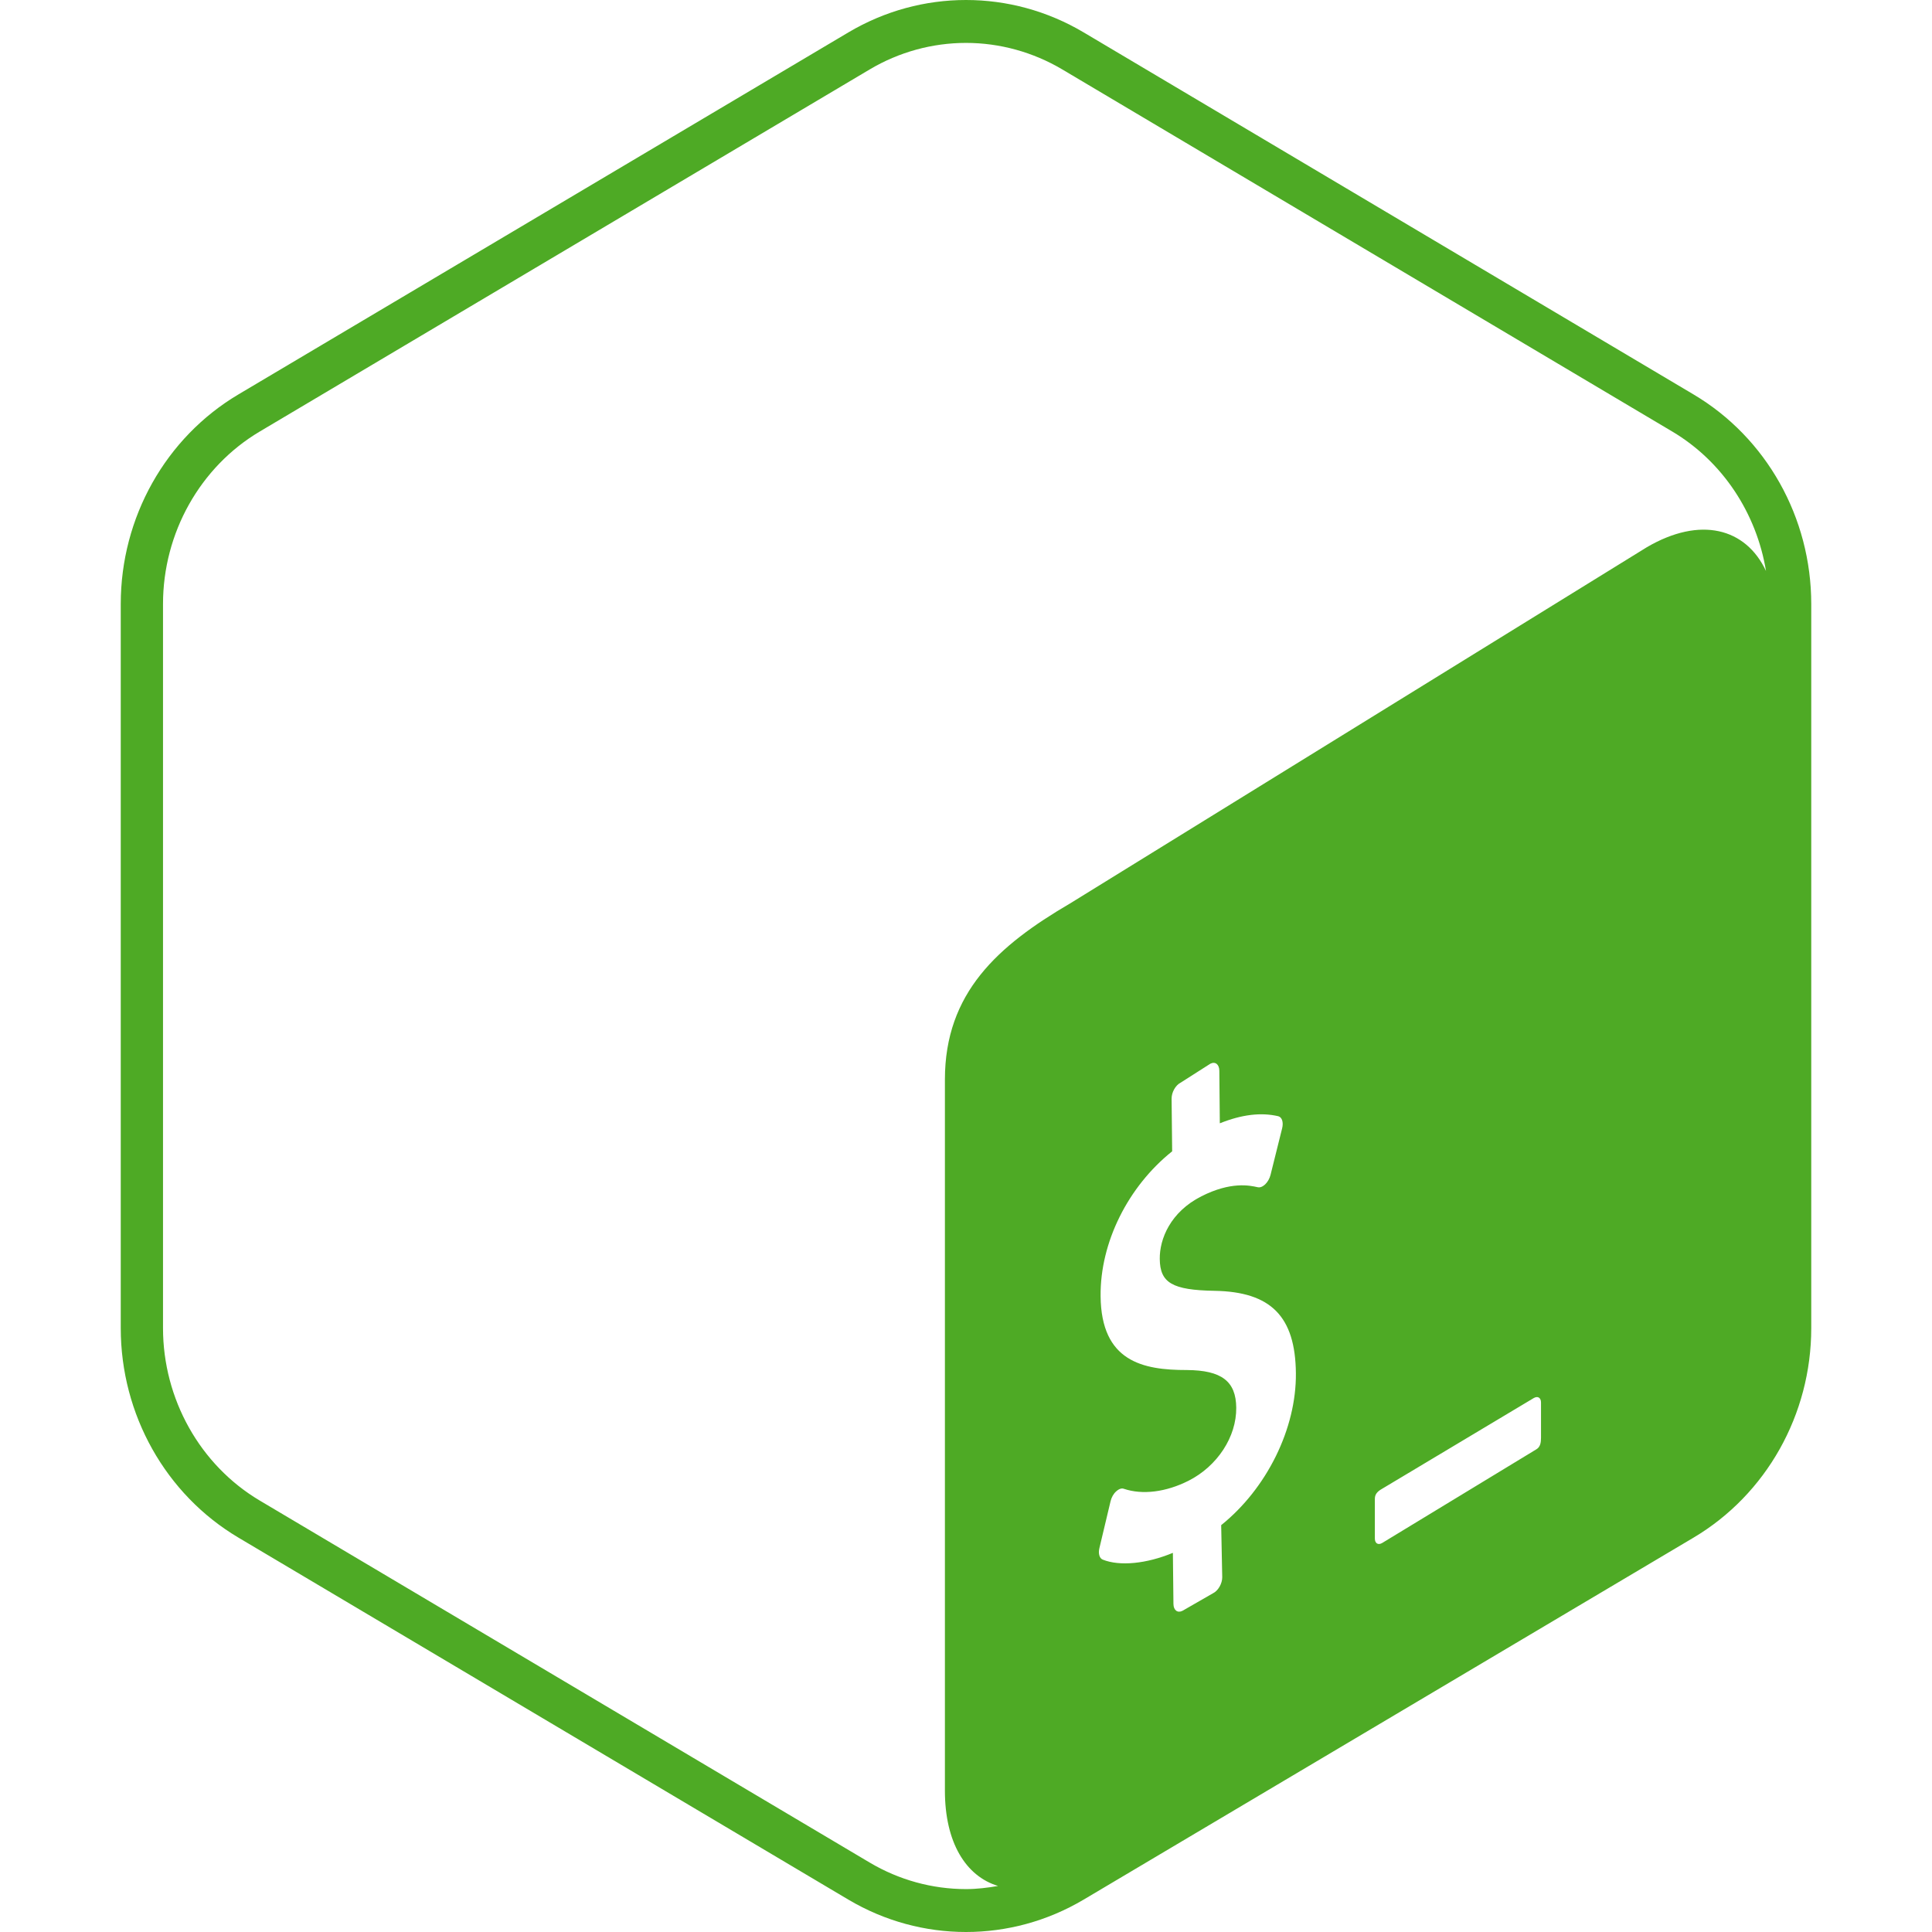
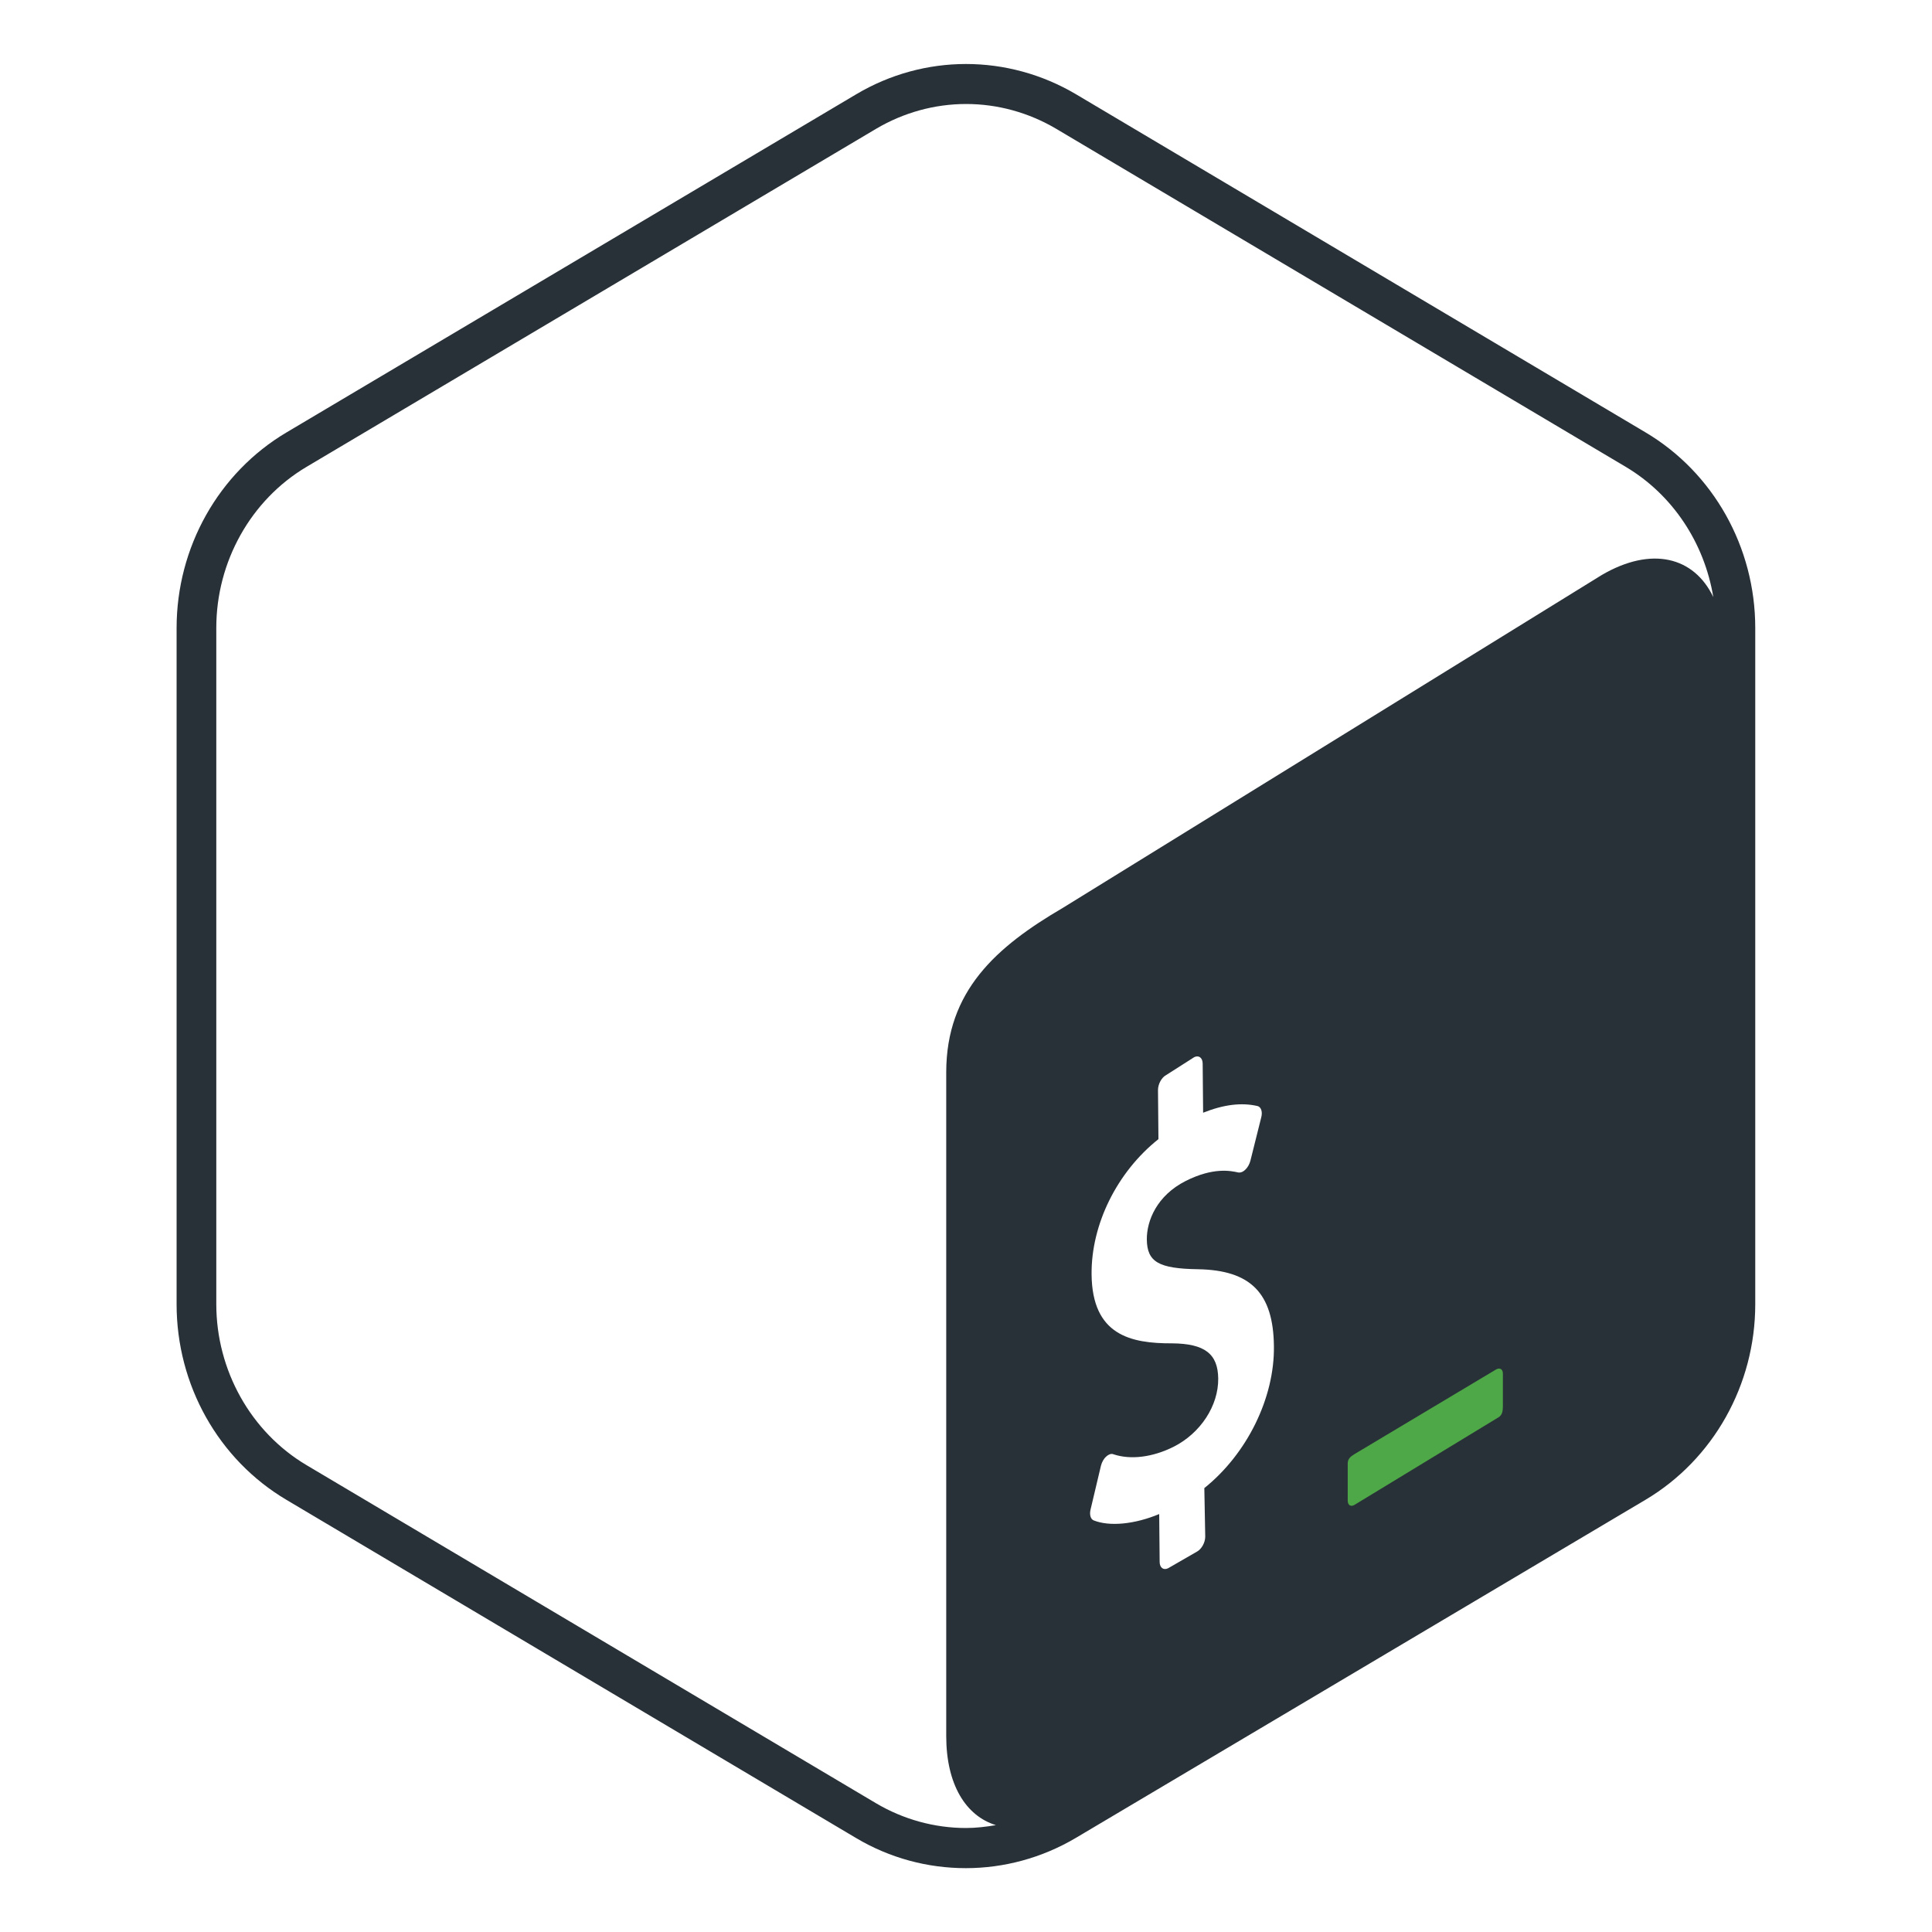
- <svg xmlns="http://www.w3.org/2000/svg" role="img" viewBox="0 0 24 24">
-   <path fill="#4EAA25" d="M21.038,4.9l-7.577-4.498C13.009,0.134,12.505,0,12,0c-0.505,0-1.009,0.134-1.462,0.403L2.961,4.9 C2.057,5.437,1.5,6.429,1.5,7.503v8.995c0,1.073,0.557,2.066,1.462,2.603l7.577,4.497C10.991,23.866,11.495,24,12,24 c0.505,0,1.009-0.134,1.461-0.402l7.577-4.497c0.904-0.537,1.462-1.529,1.462-2.603V7.503C22.5,6.429,21.943,5.437,21.038,4.9z M15.17,18.946l0.013,0.646c0.001,0.078-0.05,0.167-0.111,0.198l-0.383,0.22c-0.061,0.031-0.111-0.007-0.112-0.085L14.57,19.29 c-0.328,0.136-0.66,0.169-0.872,0.084c-0.04-0.016-0.057-0.075-0.041-0.142l0.139-0.584c0.011-0.046,0.036-0.092,0.069-0.121 c0.012-0.011,0.024-0.02,0.036-0.026c0.022-0.011,0.043-0.014,0.062-0.006c0.229,0.077,0.521,0.041,0.802-0.101 c0.357-0.181,0.596-0.545,0.592-0.907c-0.003-0.328-0.181-0.465-0.613-0.468c-0.55,0.001-1.064-0.107-1.072-0.917 c-0.007-0.667,0.34-1.361,0.889-1.8l-0.007-0.652c-0.001-0.08,0.048-0.168,0.111-0.2l0.37-0.236 c0.061-0.031,0.111,0.007,0.112,0.087l0.006,0.653c0.273-0.109,0.511-0.138,0.726-0.088c0.047,0.012,0.067,0.076,0.048,0.151 l-0.144,0.578c-0.011,0.044-0.036,0.088-0.065,0.116c-0.012,0.012-0.025,0.021-0.038,0.028c-0.019,0.01-0.038,0.013-0.057,0.009 c-0.098-0.022-0.332-0.073-0.699,0.113c-0.385,0.195-0.52,0.53-0.517,0.778c0.003,0.297,0.155,0.387,0.681,0.396 c0.7,0.012,1.003,0.318,1.01,1.023C16.105,17.747,15.736,18.491,15.17,18.946z M19.143,17.859c0,0.06-0.008,0.116-0.058,0.145 l-1.916,1.164c-0.05,0.029-0.09,0.004-0.09-0.056v-0.494c0-0.06,0.037-0.093,0.087-0.122l1.887-1.129 c0.05-0.029,0.09-0.004,0.09,0.056V17.859z M20.459,6.797l-7.168,4.427c-0.894,0.523-1.553,1.109-1.553,2.187v8.833 c0,0.645,0.26,1.063,0.66,1.184c-0.131,0.023-0.264,0.039-0.398,0.039c-0.42,0-0.833-0.114-1.197-0.33L3.226,18.64 c-0.741-0.44-1.201-1.261-1.201-2.142V7.503c0-0.881,0.46-1.702,1.201-2.142l7.577-4.498c0.363-0.216,0.777-0.33,1.197-0.33 c0.419,0,0.833,0.114,1.197,0.33l7.577,4.498c0.624,0.371,1.046,1.013,1.164,1.732C21.686,6.557,21.12,6.411,20.459,6.797z" />
+ <svg xmlns="http://www.w3.org/2000/svg" viewBox="0 0 128 128">
+   <path fill="none" d="M4.24 4.24h119.53v119.53H4.24z" />
+   <path fill="#293138" d="M109.01 28.64L71.28 6.24c-2.25-1.33-4.77-2-7.28-2s-5.03.67-7.28 2.01l-37.74 22.4c-4.5 2.67-7.28 7.61-7.28 12.96v44.8c0 5.35 2.77 10.29 7.28 12.96l37.73 22.4c2.25 1.34 4.76 2 7.28 2 2.51 0 5.03-.67 7.28-2l37.74-22.4c4.5-2.67 7.28-7.62 7.28-12.96V41.6c0-5.34-2.77-10.29-7.28-12.96zM79.79 98.59l.06 3.22c0 .39-.25.83-.55.99l-1.91 1.1c-.3.15-.56-.03-.56-.42l-.03-3.17c-1.63.68-3.29.84-4.34.42-.2-.08-.29-.37-.21-.71l.69-2.91c.06-.23.18-.46.34-.6.06-.06.12-.1.18-.13.11-.06.22-.07.31-.03 1.14.38 2.59.2 3.99-.5 1.78-.9 2.97-2.72 2.95-4.52-.02-1.64-.9-2.31-3.05-2.33-2.74.01-5.3-.53-5.34-4.57-.03-3.32 1.69-6.78 4.43-8.96l-.03-3.25c0-.4.24-.84.55-1l1.85-1.18c.3-.15.56.04.56.43l.03 3.25c1.36-.54 2.54-.69 3.61-.44.23.06.34.38.24.75l-.72 2.88c-.06.22-.18.44-.33.58a.77.77 0 01-.19.14c-.1.05-.19.06-.28.05-.49-.11-1.65-.36-3.48.56-1.92.97-2.59 2.64-2.58 3.88.02 1.48.77 1.93 3.39 1.97 3.49.06 4.99 1.58 5.03 5.09.05 3.44-1.79 7.15-4.61 9.41zm26.34-60.5l-35.7 22.05c-4.45 2.6-7.73 5.52-7.74 10.89v43.99c0 3.21 1.3 5.29 3.29 5.9-.65.11-1.32.19-1.98.19-2.09 0-4.15-.57-5.96-1.64l-37.73-22.4c-3.69-2.19-5.98-6.28-5.98-10.67V41.6c0-4.39 2.29-8.48 5.98-10.67l37.74-22.4c1.81-1.07 3.87-1.64 5.96-1.64s4.15.57 5.96 1.64l37.74 22.4c3.11 1.85 5.21 5.04 5.8 8.63-1.27-2.67-4.09-3.39-7.38-1.47z" />
+   <path fill="#4FA847" d="M99.12 90.73l-9.4 5.62c-.25.15-.43.31-.43.61v2.46c0 .3.2.43.45.28l9.54-5.8c.25-.15.29-.42.29-.72v-2.17c0-.3-.2-.42-.45-.28z" />
</svg>
